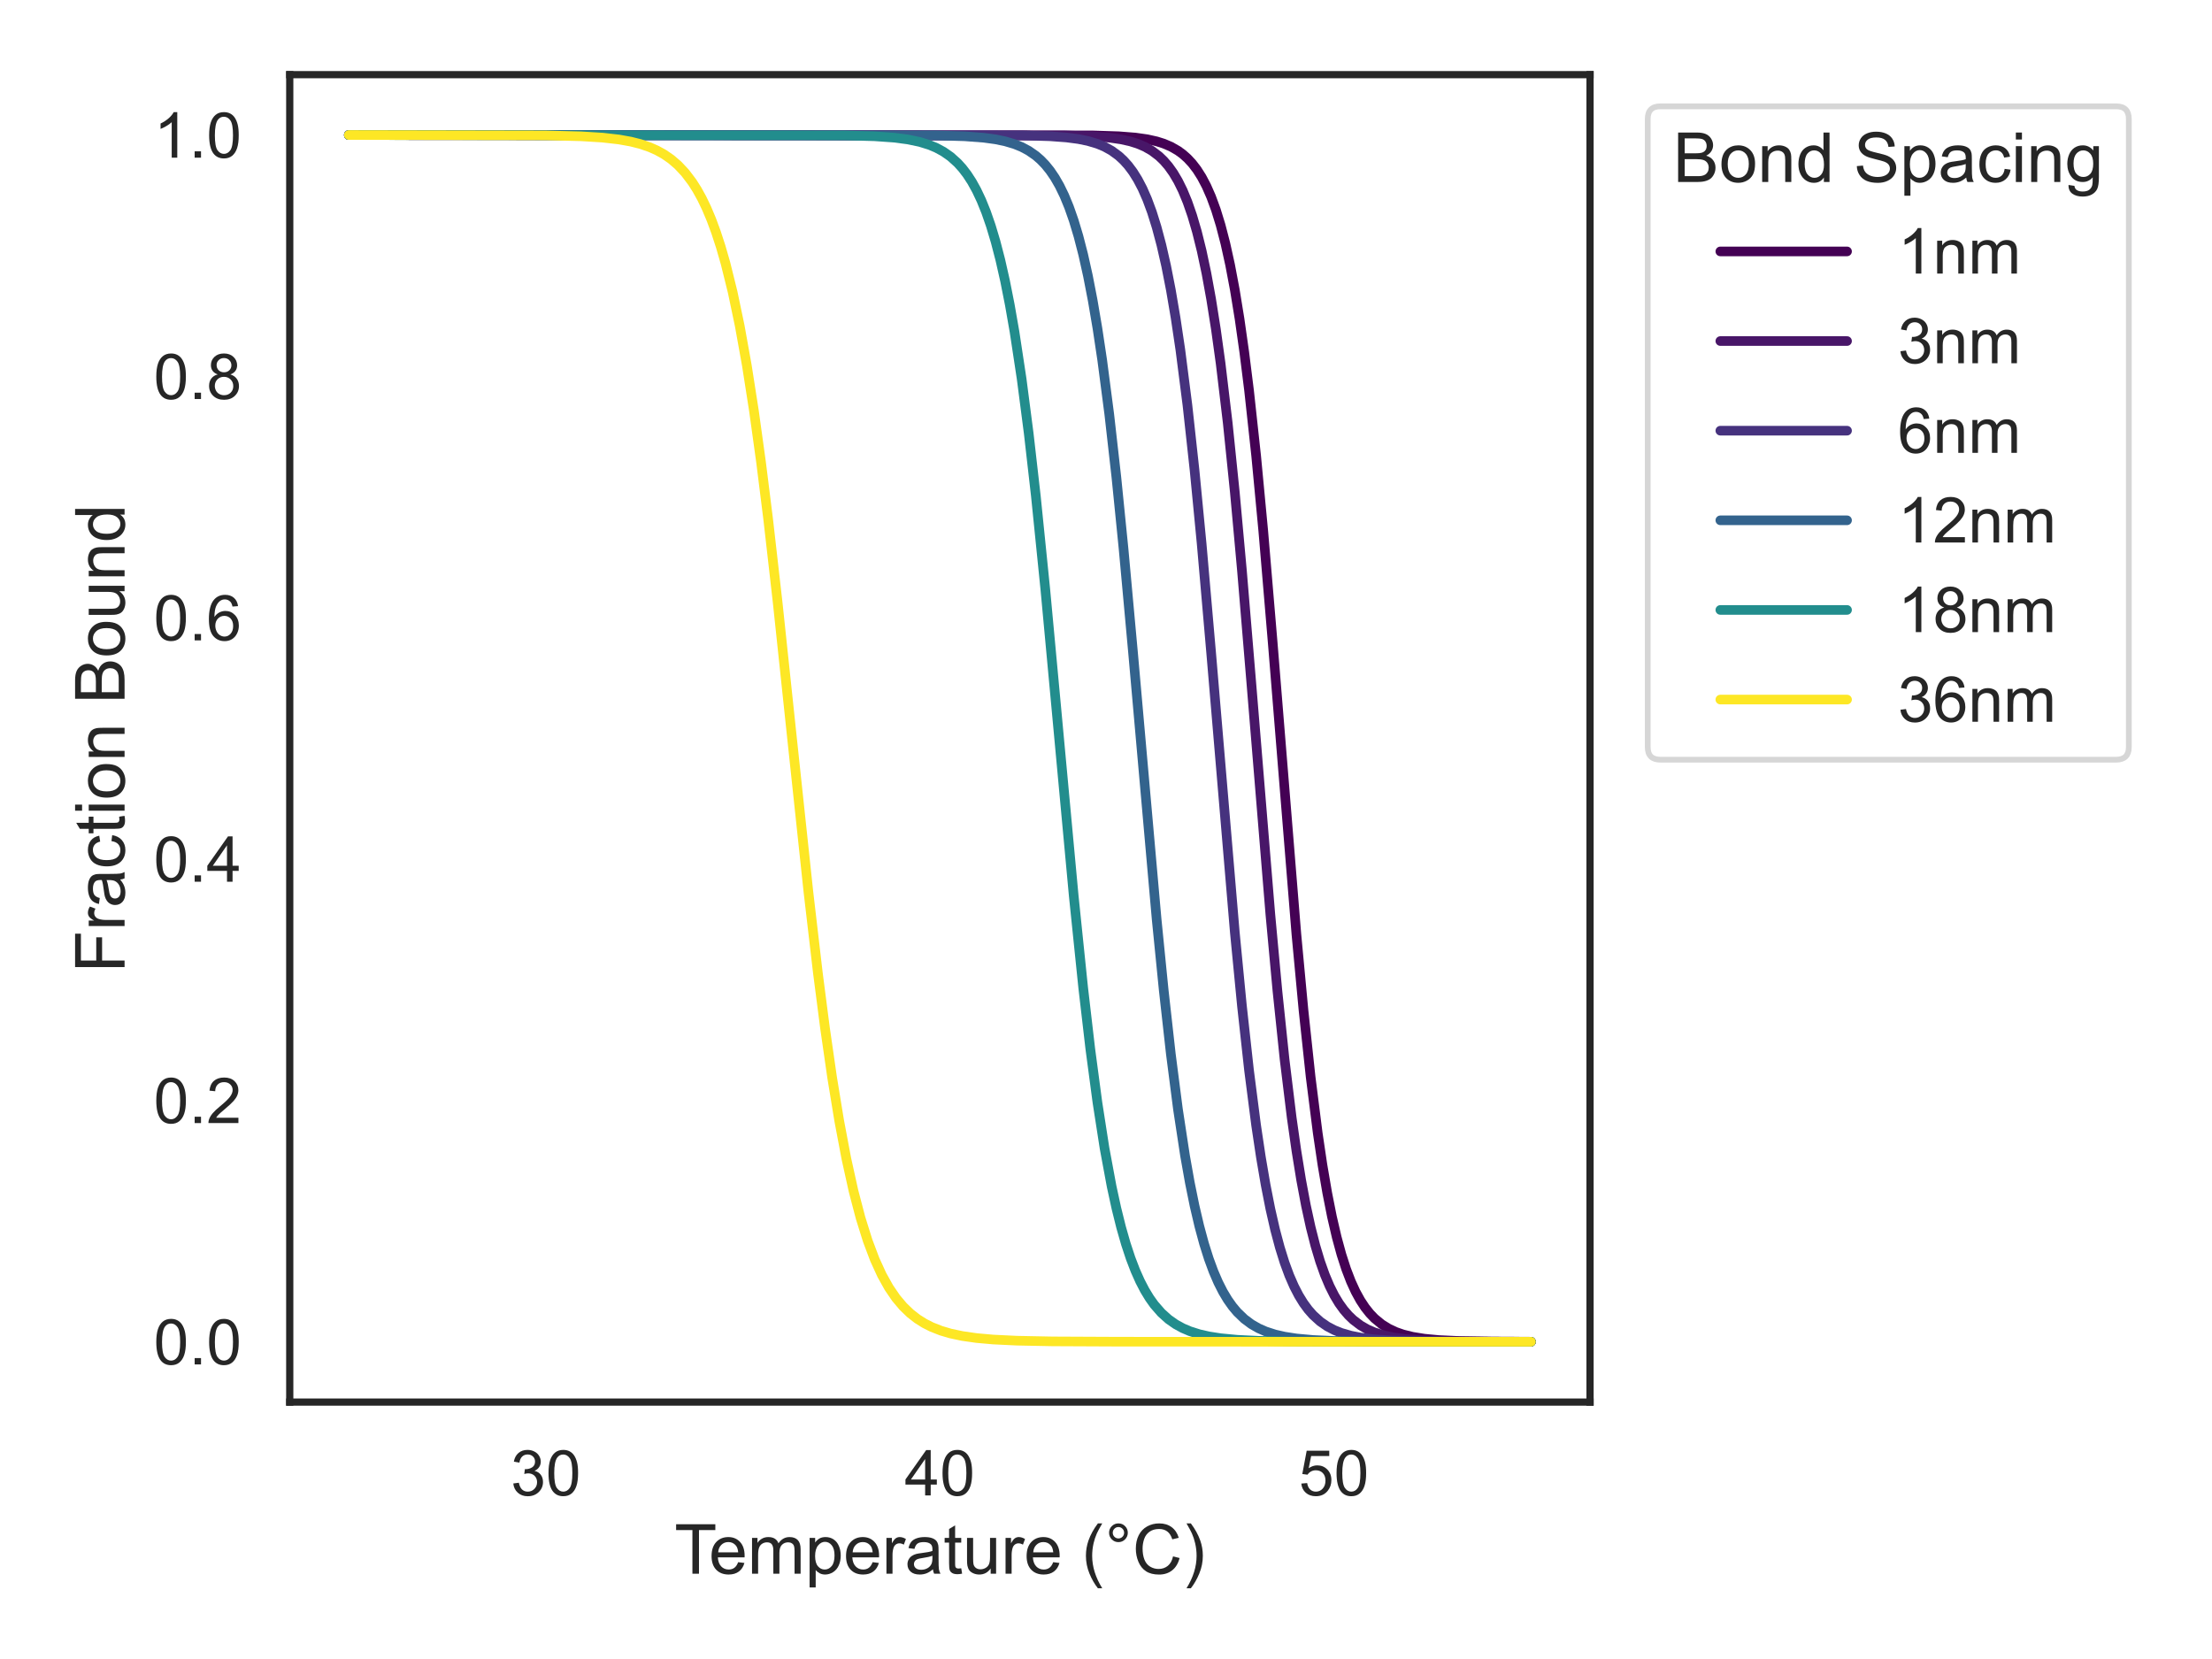
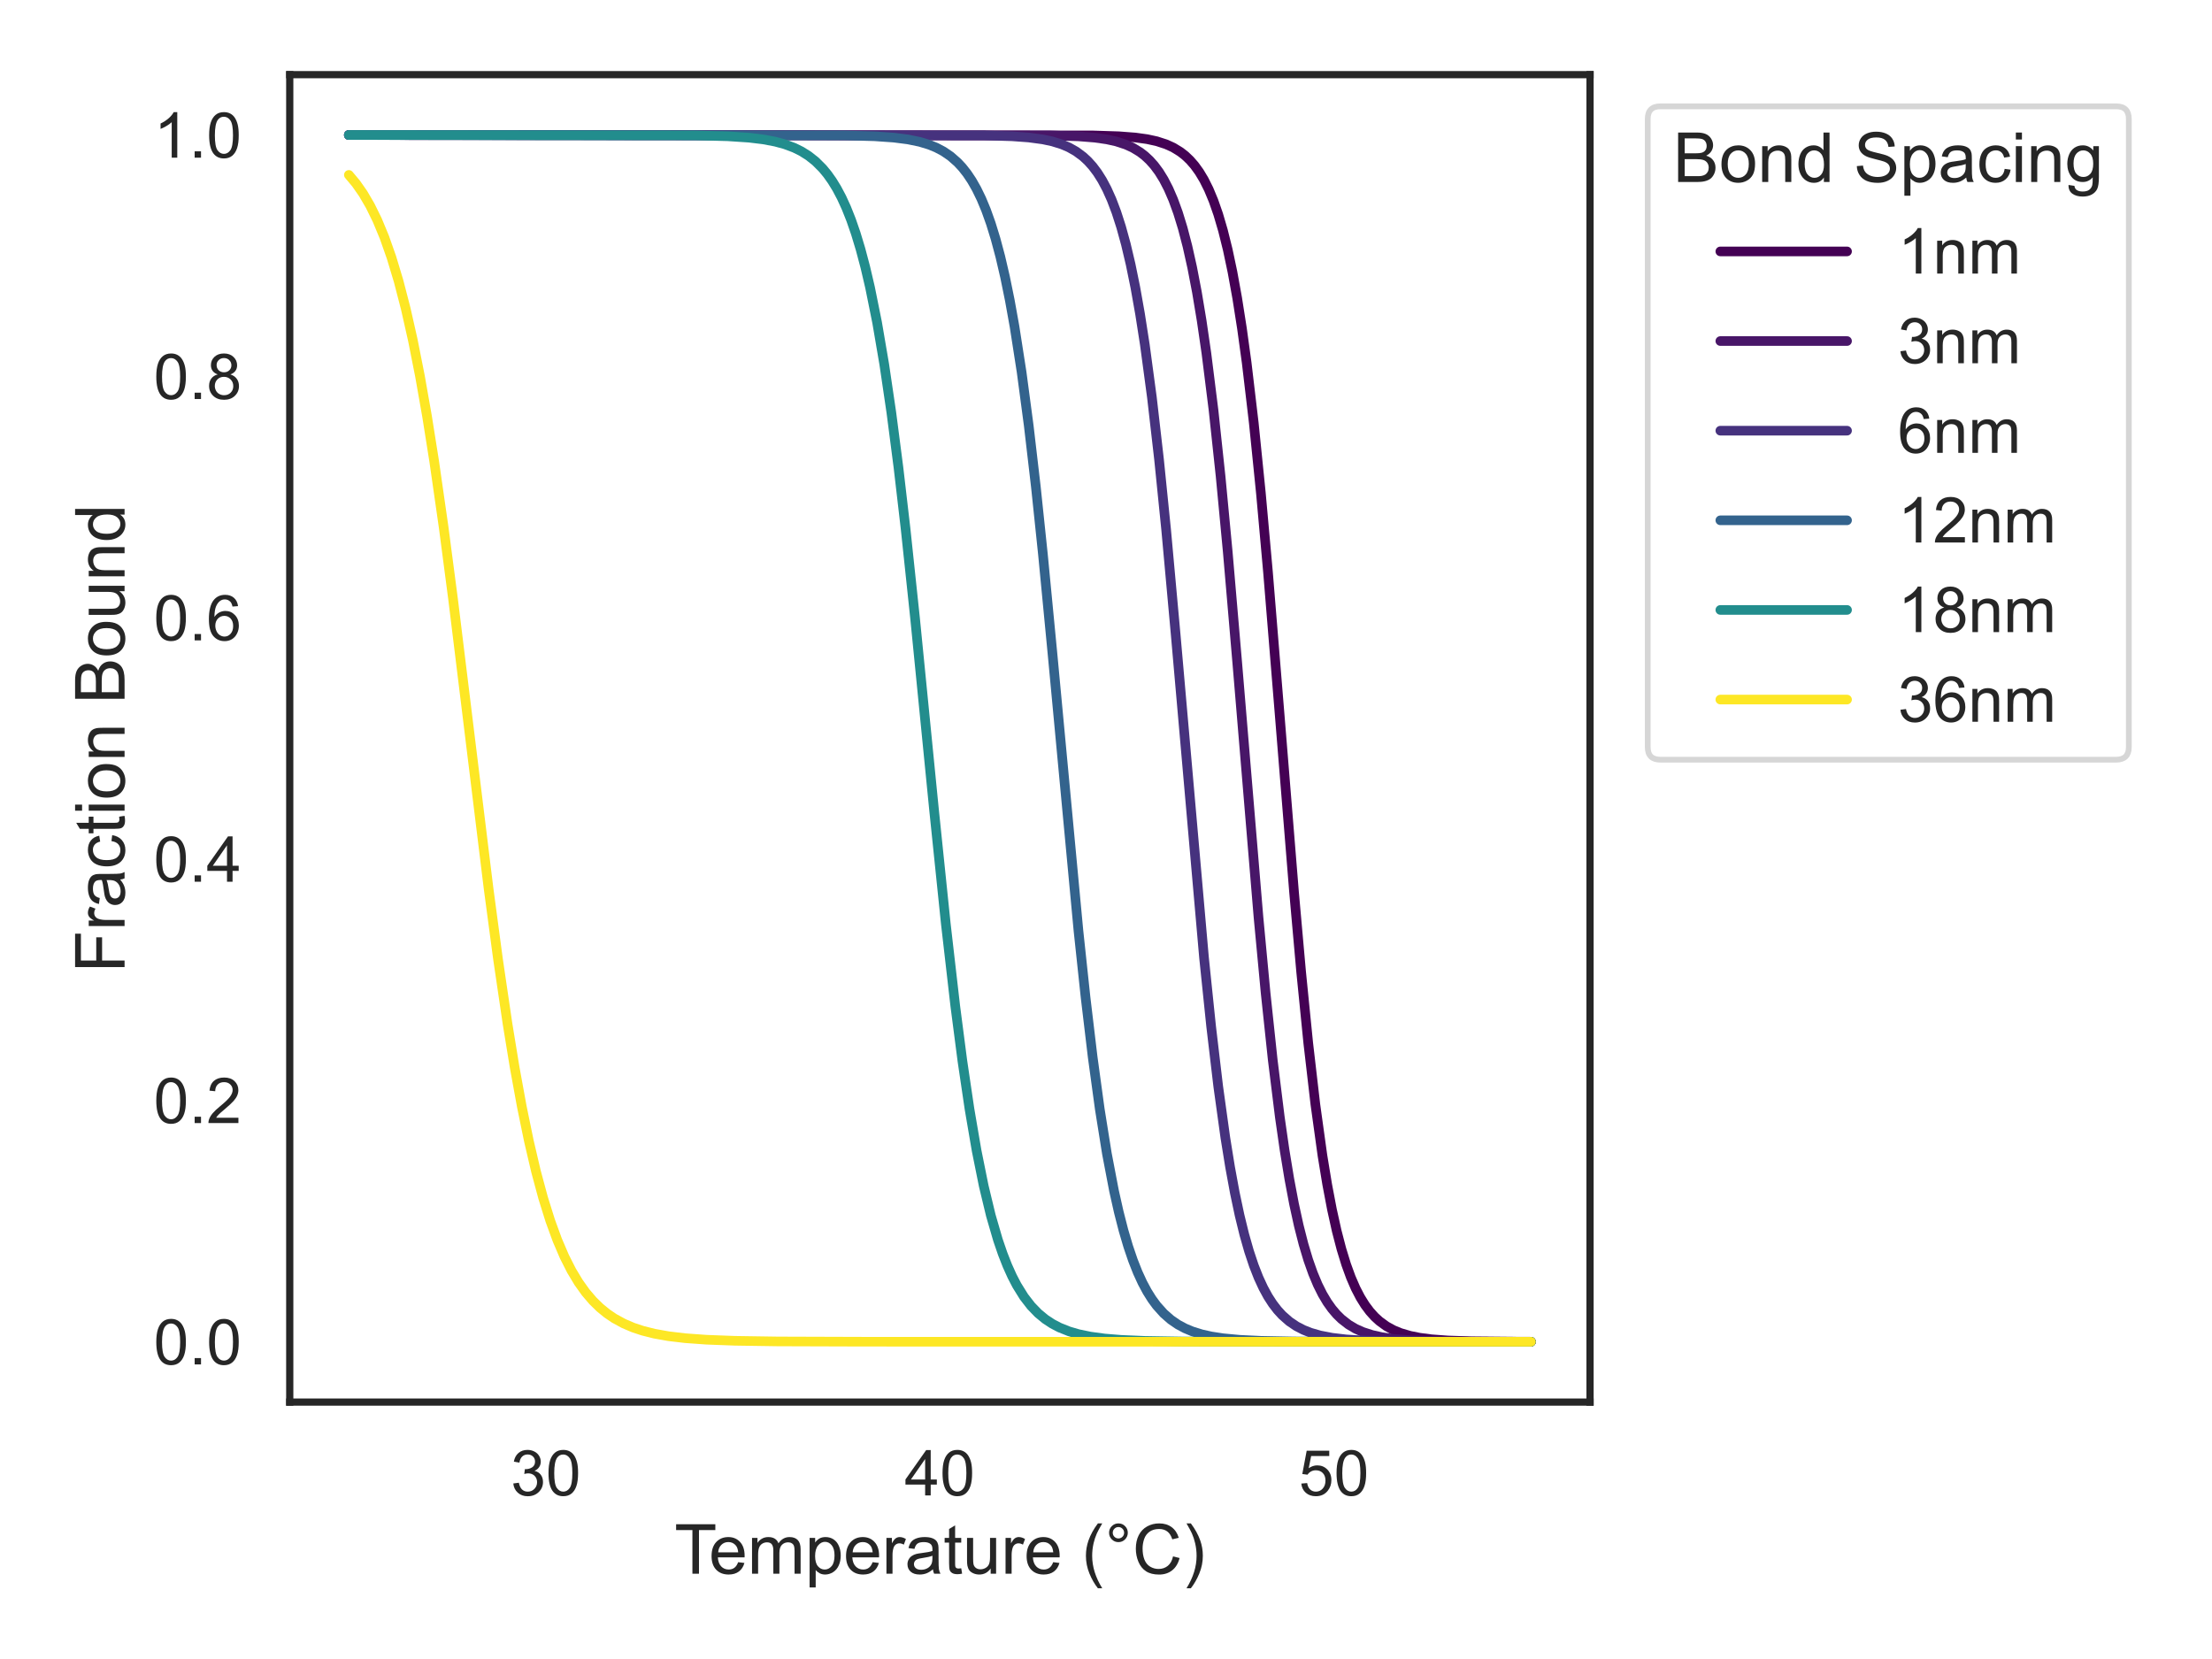
<svg xmlns="http://www.w3.org/2000/svg" xmlns:xlink="http://www.w3.org/1999/xlink" width="576pt" height="432pt" viewBox="0 0 576 432" version="1.1">
  <defs>
    <style type="text/css">*{stroke-linejoin: round; stroke-linecap: butt}</style>
  </defs>
  <g id="figure_1">
    <g id="patch_1">
      <path d="M 0 432  L 576 432  L 576 0  L 0 0  z " style="fill: #ffffff" />
    </g>
    <g id="axes_1">
      <g id="patch_2">
        <path d="M 75.45 365.1  L 414.042 365.1  L 414.042 19.44  L 75.45 19.44  z " style="fill: #ffffff" />
      </g>
      <g id="matplotlib.axis_1">
        <g id="xtick_1">
          <g id="text_1">
            <g style="fill: #262626" transform="translate(132.9668 389.4104) scale(0.165 -0.165)">
              <defs>
                <path id="ArialMT-33" d="M 269 1209  L 831 1284  Q 928 806 1161 595  Q 1394 384 1728 384  Q 2125 384 2398 659  Q 2672 934 2672 1341  Q 2672 1728 2419 1979  Q 2166 2231 1775 2231  Q 1616 2231 1378 2169  L 1441 2663  Q 1497 2656 1531 2656  Q 1891 2656 2178 2843  Q 2466 3031 2466 3422  Q 2466 3731 2256 3934  Q 2047 4138 1716 4138  Q 1388 4138 1169 3931  Q 950 3725 888 3313  L 325 3413  Q 428 3978 793 4289  Q 1159 4600 1703 4600  Q 2078 4600 2393 4439  Q 2709 4278 2876 4000  Q 3044 3722 3044 3409  Q 3044 3113 2884 2869  Q 2725 2625 2413 2481  Q 2819 2388 3044 2092  Q 3269 1797 3269 1353  Q 3269 753 2831 336  Q 2394 -81 1725 -81  Q 1122 -81 723 278  Q 325 638 269 1209  z " transform="scale(0.015625)" />
                <path id="ArialMT-30" d="M 266 2259  Q 266 3072 433 3567  Q 600 4063 929 4331  Q 1259 4600 1759 4600  Q 2128 4600 2406 4451  Q 2684 4303 2865 4023  Q 3047 3744 3150 3342  Q 3253 2941 3253 2259  Q 3253 1453 3087 958  Q 2922 463 2592 192  Q 2263 -78 1759 -78  Q 1097 -78 719 397  Q 266 969 266 2259  z M 844 2259  Q 844 1131 1108 757  Q 1372 384 1759 384  Q 2147 384 2411 759  Q 2675 1134 2675 2259  Q 2675 3391 2411 3762  Q 2147 4134 1753 4134  Q 1366 4134 1134 3806  Q 844 3388 844 2259  z " transform="scale(0.015625)" />
              </defs>
              <use xlink:href="#ArialMT-33" />
              <use xlink:href="#ArialMT-30" transform="translate(55.61523 0)" />
            </g>
          </g>
        </g>
        <g id="xtick_2">
          <g id="text_2">
            <g style="fill: #262626" transform="translate(235.5705 389.4104) scale(0.165 -0.165)">
              <defs>
                <path id="ArialMT-34" d="M 2069 0  L 2069 1097  L 81 1097  L 81 1613  L 2172 4581  L 2631 4581  L 2631 1613  L 3250 1613  L 3250 1097  L 2631 1097  L 2631 0  L 2069 0  z M 2069 1613  L 2069 3678  L 634 1613  L 2069 1613  z " transform="scale(0.015625)" />
              </defs>
              <use xlink:href="#ArialMT-34" />
              <use xlink:href="#ArialMT-30" transform="translate(55.61523 0)" />
            </g>
          </g>
        </g>
        <g id="xtick_3">
          <g id="text_3">
            <g style="fill: #262626" transform="translate(338.1741 389.4104) scale(0.165 -0.165)">
              <defs>
                <path id="ArialMT-35" d="M 266 1200  L 856 1250  Q 922 819 1161 601  Q 1400 384 1738 384  Q 2144 384 2425 690  Q 2706 997 2706 1503  Q 2706 1984 2436 2262  Q 2166 2541 1728 2541  Q 1456 2541 1237 2417  Q 1019 2294 894 2097  L 366 2166  L 809 4519  L 3088 4519  L 3088 3981  L 1259 3981  L 1013 2750  Q 1425 3038 1878 3038  Q 2478 3038 2890 2622  Q 3303 2206 3303 1553  Q 3303 931 2941 478  Q 2500 -78 1738 -78  Q 1113 -78 717 272  Q 322 622 266 1200  z " transform="scale(0.015625)" />
              </defs>
              <use xlink:href="#ArialMT-35" />
              <use xlink:href="#ArialMT-30" transform="translate(55.61523 0)" />
            </g>
          </g>
        </g>
        <g id="text_4">
          <g style="fill: #262626" transform="translate(175.6387 409.7932) scale(0.18 -0.18)">
            <defs>
              <path id="ArialMT-54" d="M 1659 0  L 1659 4041  L 150 4041  L 150 4581  L 3781 4581  L 3781 4041  L 2266 4041  L 2266 0  L 1659 0  z " transform="scale(0.015625)" />
              <path id="ArialMT-65" d="M 2694 1069  L 3275 997  Q 3138 488 2766 206  Q 2394 -75 1816 -75  Q 1088 -75 661 373  Q 234 822 234 1631  Q 234 2469 665 2931  Q 1097 3394 1784 3394  Q 2450 3394 2872 2941  Q 3294 2488 3294 1666  Q 3294 1616 3291 1516  L 816 1516  Q 847 969 1125 678  Q 1403 388 1819 388  Q 2128 388 2347 550  Q 2566 713 2694 1069  z M 847 1978  L 2700 1978  Q 2663 2397 2488 2606  Q 2219 2931 1791 2931  Q 1403 2931 1139 2672  Q 875 2413 847 1978  z " transform="scale(0.015625)" />
              <path id="ArialMT-6d" d="M 422 0  L 422 3319  L 925 3319  L 925 2853  Q 1081 3097 1340 3245  Q 1600 3394 1931 3394  Q 2300 3394 2536 3241  Q 2772 3088 2869 2813  Q 3263 3394 3894 3394  Q 4388 3394 4653 3120  Q 4919 2847 4919 2278  L 4919 0  L 4359 0  L 4359 2091  Q 4359 2428 4304 2576  Q 4250 2725 4106 2815  Q 3963 2906 3769 2906  Q 3419 2906 3187 2673  Q 2956 2441 2956 1928  L 2956 0  L 2394 0  L 2394 2156  Q 2394 2531 2256 2718  Q 2119 2906 1806 2906  Q 1569 2906 1367 2781  Q 1166 2656 1075 2415  Q 984 2175 984 1722  L 984 0  L 422 0  z " transform="scale(0.015625)" />
              <path id="ArialMT-70" d="M 422 -1272  L 422 3319  L 934 3319  L 934 2888  Q 1116 3141 1344 3267  Q 1572 3394 1897 3394  Q 2322 3394 2647 3175  Q 2972 2956 3137 2557  Q 3303 2159 3303 1684  Q 3303 1175 3120 767  Q 2938 359 2589 142  Q 2241 -75 1856 -75  Q 1575 -75 1351 44  Q 1128 163 984 344  L 984 -1272  L 422 -1272  z M 931 1641  Q 931 1000 1190 694  Q 1450 388 1819 388  Q 2194 388 2461 705  Q 2728 1022 2728 1688  Q 2728 2322 2467 2637  Q 2206 2953 1844 2953  Q 1484 2953 1207 2617  Q 931 2281 931 1641  z " transform="scale(0.015625)" />
              <path id="ArialMT-72" d="M 416 0  L 416 3319  L 922 3319  L 922 2816  Q 1116 3169 1280 3281  Q 1444 3394 1641 3394  Q 1925 3394 2219 3213  L 2025 2691  Q 1819 2813 1613 2813  Q 1428 2813 1281 2702  Q 1134 2591 1072 2394  Q 978 2094 978 1738  L 978 0  L 416 0  z " transform="scale(0.015625)" />
              <path id="ArialMT-61" d="M 2588 409  Q 2275 144 1986 34  Q 1697 -75 1366 -75  Q 819 -75 525 192  Q 231 459 231 875  Q 231 1119 342 1320  Q 453 1522 633 1644  Q 813 1766 1038 1828  Q 1203 1872 1538 1913  Q 2219 1994 2541 2106  Q 2544 2222 2544 2253  Q 2544 2597 2384 2738  Q 2169 2928 1744 2928  Q 1347 2928 1158 2789  Q 969 2650 878 2297  L 328 2372  Q 403 2725 575 2942  Q 747 3159 1072 3276  Q 1397 3394 1825 3394  Q 2250 3394 2515 3294  Q 2781 3194 2906 3042  Q 3031 2891 3081 2659  Q 3109 2516 3109 2141  L 3109 1391  Q 3109 606 3145 398  Q 3181 191 3288 0  L 2700 0  Q 2613 175 2588 409  z M 2541 1666  Q 2234 1541 1622 1453  Q 1275 1403 1131 1340  Q 988 1278 909 1158  Q 831 1038 831 891  Q 831 666 1001 516  Q 1172 366 1500 366  Q 1825 366 2078 508  Q 2331 650 2450 897  Q 2541 1088 2541 1459  L 2541 1666  z " transform="scale(0.015625)" />
              <path id="ArialMT-74" d="M 1650 503  L 1731 6  Q 1494 -44 1306 -44  Q 1000 -44 831 53  Q 663 150 594 308  Q 525 466 525 972  L 525 2881  L 113 2881  L 113 3319  L 525 3319  L 525 4141  L 1084 4478  L 1084 3319  L 1650 3319  L 1650 2881  L 1084 2881  L 1084 941  Q 1084 700 1114 631  Q 1144 563 1211 522  Q 1278 481 1403 481  Q 1497 481 1650 503  z " transform="scale(0.015625)" />
              <path id="ArialMT-75" d="M 2597 0  L 2597 488  Q 2209 -75 1544 -75  Q 1250 -75 995 37  Q 741 150 617 320  Q 494 491 444 738  Q 409 903 409 1263  L 409 3319  L 972 3319  L 972 1478  Q 972 1038 1006 884  Q 1059 663 1231 536  Q 1403 409 1656 409  Q 1909 409 2131 539  Q 2353 669 2445 892  Q 2538 1116 2538 1541  L 2538 3319  L 3100 3319  L 3100 0  L 2597 0  z " transform="scale(0.015625)" />
              <path id="ArialMT-20" transform="scale(0.015625)" />
              <path id="ArialMT-28" d="M 1497 -1347  Q 1031 -759 709 28  Q 388 816 388 1659  Q 388 2403 628 3084  Q 909 3875 1497 4659  L 1900 4659  Q 1522 4009 1400 3731  Q 1209 3300 1100 2831  Q 966 2247 966 1656  Q 966 153 1900 -1347  L 1497 -1347  z " transform="scale(0.015625)" />
              <path id="ArialMT-b0" d="M 400 3794  Q 400 4153 654 4406  Q 909 4659 1266 4659  Q 1628 4659 1881 4406  Q 2134 4153 2134 3794  Q 2134 3434 1879 3179  Q 1625 2925 1266 2925  Q 909 2925 654 3178  Q 400 3431 400 3794  z M 741 3794  Q 741 3575 895 3420  Q 1050 3266 1269 3266  Q 1484 3266 1639 3420  Q 1794 3575 1794 3794  Q 1794 4013 1639 4167  Q 1484 4322 1269 4322  Q 1050 4322 895 4167  Q 741 4013 741 3794  z " transform="scale(0.015625)" />
              <path id="ArialMT-43" d="M 3763 1606  L 4369 1453  Q 4178 706 3683 314  Q 3188 -78 2472 -78  Q 1731 -78 1267 223  Q 803 525 561 1097  Q 319 1669 319 2325  Q 319 3041 592 3573  Q 866 4106 1370 4382  Q 1875 4659 2481 4659  Q 3169 4659 3637 4309  Q 4106 3959 4291 3325  L 3694 3184  Q 3534 3684 3231 3912  Q 2928 4141 2469 4141  Q 1941 4141 1586 3887  Q 1231 3634 1087 3207  Q 944 2781 944 2328  Q 944 1744 1114 1308  Q 1284 872 1643 656  Q 2003 441 2422 441  Q 2931 441 3284 734  Q 3638 1028 3763 1606  z " transform="scale(0.015625)" />
              <path id="ArialMT-29" d="M 791 -1347  L 388 -1347  Q 1322 153 1322 1656  Q 1322 2244 1188 2822  Q 1081 3291 891 3722  Q 769 4003 388 4659  L 791 4659  Q 1378 3875 1659 3084  Q 1900 2403 1900 1659  Q 1900 816 1576 28  Q 1253 -759 791 -1347  z " transform="scale(0.015625)" />
            </defs>
            <use xlink:href="#ArialMT-54" />
            <use xlink:href="#ArialMT-65" transform="translate(49.95898 0)" />
            <use xlink:href="#ArialMT-6d" transform="translate(105.5742 0)" />
            <use xlink:href="#ArialMT-70" transform="translate(188.875 0)" />
            <use xlink:href="#ArialMT-65" transform="translate(244.4902 0)" />
            <use xlink:href="#ArialMT-72" transform="translate(300.1055 0)" />
            <use xlink:href="#ArialMT-61" transform="translate(333.4062 0)" />
            <use xlink:href="#ArialMT-74" transform="translate(389.0215 0)" />
            <use xlink:href="#ArialMT-75" transform="translate(416.8047 0)" />
            <use xlink:href="#ArialMT-72" transform="translate(472.4199 0)" />
            <use xlink:href="#ArialMT-65" transform="translate(505.7207 0)" />
            <use xlink:href="#ArialMT-20" transform="translate(561.3359 0)" />
            <use xlink:href="#ArialMT-28" transform="translate(589.1191 0)" />
            <use xlink:href="#ArialMT-b0" transform="translate(622.4199 0)" />
            <use xlink:href="#ArialMT-43" transform="translate(662.4102 0)" />
            <use xlink:href="#ArialMT-29" transform="translate(734.627 0)" />
          </g>
        </g>
      </g>
      <g id="matplotlib.axis_2">
        <g id="ytick_1">
          <g id="text_5">
            <g style="fill: #262626" transform="translate(40.015 355.2934) scale(0.165 -0.165)">
              <defs>
                <path id="ArialMT-2e" d="M 581 0  L 581 641  L 1222 641  L 1222 0  L 581 0  z " transform="scale(0.015625)" />
              </defs>
              <use xlink:href="#ArialMT-30" />
              <use xlink:href="#ArialMT-2e" transform="translate(55.61523 0)" />
              <use xlink:href="#ArialMT-30" transform="translate(83.39844 0)" />
            </g>
          </g>
        </g>
        <g id="ytick_2">
          <g id="text_6">
            <g style="fill: #262626" transform="translate(40.015 292.4461) scale(0.165 -0.165)">
              <defs>
                <path id="ArialMT-32" d="M 3222 541  L 3222 0  L 194 0  Q 188 203 259 391  Q 375 700 629 1000  Q 884 1300 1366 1694  Q 2113 2306 2375 2664  Q 2638 3022 2638 3341  Q 2638 3675 2398 3904  Q 2159 4134 1775 4134  Q 1369 4134 1125 3890  Q 881 3647 878 3216  L 300 3275  Q 359 3922 746 4261  Q 1134 4600 1788 4600  Q 2447 4600 2831 4234  Q 3216 3869 3216 3328  Q 3216 3053 3103 2787  Q 2991 2522 2730 2228  Q 2469 1934 1863 1422  Q 1356 997 1212 845  Q 1069 694 975 541  L 3222 541  z " transform="scale(0.015625)" />
              </defs>
              <use xlink:href="#ArialMT-30" />
              <use xlink:href="#ArialMT-2e" transform="translate(55.61523 0)" />
              <use xlink:href="#ArialMT-32" transform="translate(83.39844 0)" />
            </g>
          </g>
        </g>
        <g id="ytick_3">
          <g id="text_7">
            <g style="fill: #262626" transform="translate(40.015 229.5988) scale(0.165 -0.165)">
              <use xlink:href="#ArialMT-30" />
              <use xlink:href="#ArialMT-2e" transform="translate(55.61523 0)" />
              <use xlink:href="#ArialMT-34" transform="translate(83.39844 0)" />
            </g>
          </g>
        </g>
        <g id="ytick_4">
          <g id="text_8">
            <g style="fill: #262626" transform="translate(40.015 166.7516) scale(0.165 -0.165)">
              <defs>
                <path id="ArialMT-36" d="M 3184 3459  L 2625 3416  Q 2550 3747 2413 3897  Q 2184 4138 1850 4138  Q 1581 4138 1378 3988  Q 1113 3794 959 3422  Q 806 3050 800 2363  Q 1003 2672 1297 2822  Q 1591 2972 1913 2972  Q 2475 2972 2870 2558  Q 3266 2144 3266 1488  Q 3266 1056 3080 686  Q 2894 316 2569 119  Q 2244 -78 1831 -78  Q 1128 -78 684 439  Q 241 956 241 2144  Q 241 3472 731 4075  Q 1159 4600 1884 4600  Q 2425 4600 2770 4297  Q 3116 3994 3184 3459  z M 888 1484  Q 888 1194 1011 928  Q 1134 663 1356 523  Q 1578 384 1822 384  Q 2178 384 2434 671  Q 2691 959 2691 1453  Q 2691 1928 2437 2201  Q 2184 2475 1800 2475  Q 1419 2475 1153 2201  Q 888 1928 888 1484  z " transform="scale(0.015625)" />
              </defs>
              <use xlink:href="#ArialMT-30" />
              <use xlink:href="#ArialMT-2e" transform="translate(55.61523 0)" />
              <use xlink:href="#ArialMT-36" transform="translate(83.39844 0)" />
            </g>
          </g>
        </g>
        <g id="ytick_5">
          <g id="text_9">
            <g style="fill: #262626" transform="translate(40.015 103.9043) scale(0.165 -0.165)">
              <defs>
                <path id="ArialMT-38" d="M 1131 2484  Q 781 2613 612 2850  Q 444 3088 444 3419  Q 444 3919 803 4259  Q 1163 4600 1759 4600  Q 2359 4600 2725 4251  Q 3091 3903 3091 3403  Q 3091 3084 2923 2848  Q 2756 2613 2416 2484  Q 2838 2347 3058 2040  Q 3278 1734 3278 1309  Q 3278 722 2862 322  Q 2447 -78 1769 -78  Q 1091 -78 675 323  Q 259 725 259 1325  Q 259 1772 486 2073  Q 713 2375 1131 2484  z M 1019 3438  Q 1019 3113 1228 2906  Q 1438 2700 1772 2700  Q 2097 2700 2305 2904  Q 2513 3109 2513 3406  Q 2513 3716 2298 3927  Q 2084 4138 1766 4138  Q 1444 4138 1231 3931  Q 1019 3725 1019 3438  z M 838 1322  Q 838 1081 952 856  Q 1066 631 1291 507  Q 1516 384 1775 384  Q 2178 384 2440 643  Q 2703 903 2703 1303  Q 2703 1709 2433 1975  Q 2163 2241 1756 2241  Q 1359 2241 1098 1978  Q 838 1716 838 1322  z " transform="scale(0.015625)" />
              </defs>
              <use xlink:href="#ArialMT-30" />
              <use xlink:href="#ArialMT-2e" transform="translate(55.61523 0)" />
              <use xlink:href="#ArialMT-38" transform="translate(83.39844 0)" />
            </g>
          </g>
        </g>
        <g id="ytick_6">
          <g id="text_10">
            <g style="fill: #262626" transform="translate(40.015 41.05701) scale(0.165 -0.165)">
              <defs>
                <path id="ArialMT-31" d="M 2384 0  L 1822 0  L 1822 3584  Q 1619 3391 1289 3197  Q 959 3003 697 2906  L 697 3450  Q 1169 3672 1522 3987  Q 1875 4303 2022 4600  L 2384 4600  L 2384 0  z " transform="scale(0.015625)" />
              </defs>
              <use xlink:href="#ArialMT-31" />
              <use xlink:href="#ArialMT-2e" transform="translate(55.61523 0)" />
              <use xlink:href="#ArialMT-30" transform="translate(83.39844 0)" />
            </g>
          </g>
        </g>
        <g id="text_11">
          <g style="fill: #262626" transform="translate(32.4375 253.3013) rotate(-90) scale(0.18 -0.18)">
            <defs>
              <path id="ArialMT-46" d="M 525 0  L 525 4581  L 3616 4581  L 3616 4041  L 1131 4041  L 1131 2622  L 3281 2622  L 3281 2081  L 1131 2081  L 1131 0  L 525 0  z " transform="scale(0.015625)" />
              <path id="ArialMT-63" d="M 2588 1216  L 3141 1144  Q 3050 572 2676 248  Q 2303 -75 1759 -75  Q 1078 -75 664 370  Q 250 816 250 1647  Q 250 2184 428 2587  Q 606 2991 970 3192  Q 1334 3394 1763 3394  Q 2303 3394 2647 3120  Q 2991 2847 3088 2344  L 2541 2259  Q 2463 2594 2264 2762  Q 2066 2931 1784 2931  Q 1359 2931 1093 2626  Q 828 2322 828 1663  Q 828 994 1084 691  Q 1341 388 1753 388  Q 2084 388 2306 591  Q 2528 794 2588 1216  z " transform="scale(0.015625)" />
              <path id="ArialMT-69" d="M 425 3934  L 425 4581  L 988 4581  L 988 3934  L 425 3934  z M 425 0  L 425 3319  L 988 3319  L 988 0  L 425 0  z " transform="scale(0.015625)" />
              <path id="ArialMT-6f" d="M 213 1659  Q 213 2581 725 3025  Q 1153 3394 1769 3394  Q 2453 3394 2887 2945  Q 3322 2497 3322 1706  Q 3322 1066 3130 698  Q 2938 331 2570 128  Q 2203 -75 1769 -75  Q 1072 -75 642 372  Q 213 819 213 1659  z M 791 1659  Q 791 1022 1069 705  Q 1347 388 1769 388  Q 2188 388 2466 706  Q 2744 1025 2744 1678  Q 2744 2294 2464 2611  Q 2184 2928 1769 2928  Q 1347 2928 1069 2612  Q 791 2297 791 1659  z " transform="scale(0.015625)" />
              <path id="ArialMT-6e" d="M 422 0  L 422 3319  L 928 3319  L 928 2847  Q 1294 3394 1984 3394  Q 2284 3394 2536 3286  Q 2788 3178 2913 3003  Q 3038 2828 3088 2588  Q 3119 2431 3119 2041  L 3119 0  L 2556 0  L 2556 2019  Q 2556 2363 2490 2533  Q 2425 2703 2258 2804  Q 2091 2906 1866 2906  Q 1506 2906 1245 2678  Q 984 2450 984 1813  L 984 0  L 422 0  z " transform="scale(0.015625)" />
              <path id="ArialMT-42" d="M 469 0  L 469 4581  L 2188 4581  Q 2713 4581 3030 4442  Q 3347 4303 3526 4014  Q 3706 3725 3706 3409  Q 3706 3116 3547 2856  Q 3388 2597 3066 2438  Q 3481 2316 3704 2022  Q 3928 1728 3928 1328  Q 3928 1006 3792 729  Q 3656 453 3456 303  Q 3256 153 2954 76  Q 2653 0 2216 0  L 469 0  z M 1075 2656  L 2066 2656  Q 2469 2656 2644 2709  Q 2875 2778 2992 2937  Q 3109 3097 3109 3338  Q 3109 3566 3000 3739  Q 2891 3913 2687 3977  Q 2484 4041 1991 4041  L 1075 4041  L 1075 2656  z M 1075 541  L 2216 541  Q 2509 541 2628 563  Q 2838 600 2978 687  Q 3119 775 3209 942  Q 3300 1109 3300 1328  Q 3300 1584 3169 1773  Q 3038 1963 2805 2039  Q 2572 2116 2134 2116  L 1075 2116  L 1075 541  z " transform="scale(0.015625)" />
              <path id="ArialMT-64" d="M 2575 0  L 2575 419  Q 2259 -75 1647 -75  Q 1250 -75 917 144  Q 584 363 401 755  Q 219 1147 219 1656  Q 219 2153 384 2558  Q 550 2963 881 3178  Q 1213 3394 1622 3394  Q 1922 3394 2156 3267  Q 2391 3141 2538 2938  L 2538 4581  L 3097 4581  L 3097 0  L 2575 0  z M 797 1656  Q 797 1019 1065 703  Q 1334 388 1700 388  Q 2069 388 2326 689  Q 2584 991 2584 1609  Q 2584 2291 2321 2609  Q 2059 2928 1675 2928  Q 1300 2928 1048 2622  Q 797 2316 797 1656  z " transform="scale(0.015625)" />
            </defs>
            <use xlink:href="#ArialMT-46" />
            <use xlink:href="#ArialMT-72" transform="translate(61.08398 0)" />
            <use xlink:href="#ArialMT-61" transform="translate(94.38477 0)" />
            <use xlink:href="#ArialMT-63" transform="translate(150 0)" />
            <use xlink:href="#ArialMT-74" transform="translate(200 0)" />
            <use xlink:href="#ArialMT-69" transform="translate(227.7832 0)" />
            <use xlink:href="#ArialMT-6f" transform="translate(250 0)" />
            <use xlink:href="#ArialMT-6e" transform="translate(305.6152 0)" />
            <use xlink:href="#ArialMT-20" transform="translate(361.2305 0)" />
            <use xlink:href="#ArialMT-42" transform="translate(389.0137 0)" />
            <use xlink:href="#ArialMT-6f" transform="translate(455.7129 0)" />
            <use xlink:href="#ArialMT-75" transform="translate(511.3281 0)" />
            <use xlink:href="#ArialMT-6e" transform="translate(566.9434 0)" />
            <use xlink:href="#ArialMT-64" transform="translate(622.5586 0)" />
          </g>
        </g>
      </g>
      <g id="FillBetweenPolyCollection_1" />
      <g id="FillBetweenPolyCollection_2" />
      <g id="FillBetweenPolyCollection_3" />
      <g id="FillBetweenPolyCollection_4" />
      <g id="FillBetweenPolyCollection_5" />
      <g id="FillBetweenPolyCollection_6" />
      <g id="line2d_1">
-         <path d="M 90.841 35.152  L 284.533 35.258  L 291.319 35.479  L 295.637 35.818  L 298.721 36.258  L 301.188 36.809  L 303.039 37.393  L 304.889 38.18  L 306.74 39.239  L 307.974 40.139  L 309.207 41.233  L 310.441 42.559  L 311.675 44.165  L 312.909 46.106  L 314.142 48.444  L 315.376 51.252  L 316.61 54.612  L 317.843 58.615  L 319.077 63.359  L 320.311 68.946  L 321.545 75.478  L 322.778 83.052  L 324.012 91.746  L 325.246 101.618  L 327.096 118.657  L 328.947 138.225  L 331.414 167.431  L 337.583 243.328  L 339.433 263.112  L 341.284 280.411  L 343.134 295.053  L 344.368 303.366  L 345.602 310.592  L 346.836 316.817  L 348.069 322.138  L 349.303 326.658  L 350.537 330.474  L 351.77 333.682  L 353.004 336.368  L 354.238 338.61  L 355.472 340.476  L 356.705 342.025  L 357.939 343.31  L 359.79 344.834  L 361.64 345.979  L 363.491 346.838  L 365.341 347.481  L 367.809 348.094  L 370.893 348.591  L 374.594 348.942  L 380.146 349.202  L 388.782 349.34  L 398.651 349.378  L 398.651 349.378  " clip-path="url(#pae76c756e9)" style="fill: none; stroke: #440154; stroke-width: 2.5; stroke-linecap: round" />
+         <path d="M 90.841 35.152  L 284.533 35.258  L 291.319 35.475  L 295.637 35.807  L 298.721 36.237  L 301.188 36.773  L 303.656 37.572  L 305.506 38.415  L 307.357 39.547  L 308.591 40.508  L 309.824 41.673  L 311.058 43.083  L 312.292 44.788  L 313.525 46.844  L 314.759 49.316  L 315.993 52.279  L 317.227 55.815  L 318.46 60.018  L 319.694 64.984  L 320.928 70.815  L 322.161 77.61  L 323.395 85.46  L 324.629 94.437  L 326.479 110.104  L 328.33 128.376  L 330.18 148.959  L 333.265 186.673  L 336.966 232.307  L 338.816 253.094  L 340.667 271.626  L 342.518 287.587  L 344.368 300.929  L 345.602 308.44  L 346.836 314.934  L 348.069 320.503  L 349.303 325.246  L 350.537 329.262  L 351.77 332.647  L 353.004 335.487  L 354.238 337.862  L 355.472 339.843  L 356.705 341.492  L 357.939 342.861  L 359.173 343.996  L 361.023 345.343  L 362.874 346.356  L 364.724 347.116  L 367.192 347.843  L 369.659 348.337  L 372.744 348.739  L 377.062 349.057  L 383.23 349.261  L 394.333 349.366  L 398.651 349.377  L 398.651 349.377  " clip-path="url(#p8e98dc1a15)" style="fill: none; stroke: #440154; stroke-width: 2.5; stroke-linecap: round" />
      </g>
      <g id="line2d_2">
-         <path d="M 90.841 35.152  L 277.131 35.255  L 284.533 35.495  L 288.851 35.843  L 291.935 36.29  L 294.403 36.845  L 296.253 37.431  L 298.104 38.217  L 299.955 39.268  L 301.805 40.672  L 303.039 41.859  L 304.273 43.292  L 305.506 45.02  L 306.74 47.098  L 307.974 49.592  L 309.207 52.574  L 310.441 56.126  L 311.675 60.337  L 312.909 65.302  L 314.142 71.12  L 315.376 77.886  L 316.61 85.687  L 317.843 94.594  L 319.694 110.109  L 321.545 128.174  L 323.395 148.505  L 325.863 178.12  L 330.797 238.101  L 332.648 258.123  L 334.498 275.83  L 336.349 290.986  L 337.583 299.669  L 338.816 307.268  L 340.05 313.858  L 341.284 319.525  L 342.518 324.367  L 343.751 328.478  L 344.985 331.952  L 346.219 334.876  L 347.452 337.327  L 348.686 339.377  L 349.92 341.087  L 351.154 342.511  L 352.387 343.694  L 354.238 345.102  L 356.088 346.165  L 357.939 346.965  L 360.406 347.733  L 362.874 348.258  L 365.958 348.686  L 370.276 349.028  L 376.445 349.249  L 386.931 349.36  L 398.651 349.383  L 398.651 349.383  " clip-path="url(#pae76c756e9)" style="fill: none; stroke: #481668; stroke-width: 2.5; stroke-linecap: round" />
+         <path d="M 90.841 35.152  L 273.43 35.259  L 280.832 35.503  L 285.15 35.851  L 288.234 36.295  L 290.702 36.843  L 293.169 37.651  L 295.02 38.497  L 296.87 39.623  L 298.104 40.574  L 299.338 41.721  L 300.571 43.103  L 301.805 44.765  L 303.039 46.761  L 304.273 49.149  L 305.506 51.999  L 306.74 55.388  L 307.974 59.4  L 309.207 64.124  L 310.441 69.655  L 311.675 76.085  L 312.909 83.5  L 314.142 91.973  L 315.993 106.762  L 317.843 124.05  L 319.694 143.623  L 322.161 172.4  L 327.713 238.903  L 329.564 258.566  L 331.414 275.973  L 333.265 290.902  L 334.498 299.474  L 335.732 306.994  L 336.966 313.529  L 338.2 319.165  L 339.433 323.993  L 340.667 328.105  L 341.901 331.589  L 343.134 334.53  L 344.368 337.004  L 345.602 339.078  L 346.836 340.814  L 348.069 342.263  L 349.303 343.472  L 351.154 344.915  L 353.004 346.01  L 354.855 346.837  L 357.322 347.636  L 359.79 348.184  L 362.874 348.635  L 367.192 348.998  L 372.744 349.22  L 382.613 349.35  L 398.651 349.385  L 398.651 349.385  " clip-path="url(#p8e98dc1a15)" style="fill: none; stroke: #481668; stroke-width: 2.5; stroke-linecap: round" />
      </g>
      <g id="line2d_3">
-         <path d="M 90.841 35.152  L 266.028 35.253  L 273.43 35.48  L 277.748 35.802  L 280.832 36.21  L 283.299 36.712  L 285.767 37.448  L 287.617 38.218  L 289.468 39.241  L 291.319 40.598  L 292.552 41.738  L 293.786 43.109  L 295.02 44.755  L 296.253 46.727  L 297.487 49.084  L 298.721 51.892  L 299.955 55.225  L 301.188 59.165  L 302.422 63.8  L 303.656 69.219  L 304.889 75.514  L 306.123 82.768  L 307.357 91.053  L 309.207 105.515  L 311.058 122.434  L 312.909 141.622  L 315.376 169.93  L 321.545 242.792  L 323.395 261.878  L 325.246 278.692  L 327.096 293.063  L 328.33 301.3  L 329.564 308.518  L 330.797 314.79  L 332.031 320.198  L 333.265 324.831  L 334.498 328.78  L 335.732 332.129  L 336.966 334.959  L 338.2 337.342  L 339.433 339.343  L 340.667 341.02  L 341.901 342.422  L 343.751 344.104  L 345.602 345.383  L 347.452 346.355  L 349.303 347.092  L 351.77 347.805  L 354.238 348.297  L 357.322 348.702  L 361.64 349.03  L 367.809 349.246  L 378.912 349.361  L 398.651 349.387  L 398.651 349.387  " clip-path="url(#pae76c756e9)" style="fill: none; stroke: #46327e; stroke-width: 2.5; stroke-linecap: round" />
+         <path d="M 90.841 35.152  L 256.158 35.258  L 263.56 35.487  L 267.878 35.804  L 271.579 36.302  L 274.047 36.83  L 276.514 37.596  L 278.365 38.389  L 280.215 39.435  L 282.066 40.81  L 283.299 41.957  L 284.533 43.331  L 285.767 44.971  L 287.001 46.926  L 288.234 49.25  L 289.468 52.004  L 290.702 55.259  L 291.935 59.088  L 293.169 63.572  L 294.403 68.795  L 295.637 74.839  L 296.87 81.783  L 298.104 89.694  L 299.955 103.476  L 301.805 119.588  L 303.656 137.89  L 306.123 165.03  L 313.525 249.368  L 315.376 267.253  L 317.227 282.915  L 319.077 296.261  L 320.311 303.905  L 321.545 310.608  L 322.778 316.44  L 324.012 321.481  L 325.246 325.811  L 326.479 329.514  L 327.713 332.667  L 328.947 335.341  L 330.18 337.604  L 331.414 339.512  L 332.648 341.119  L 333.882 342.469  L 335.732 344.098  L 337.583 345.348  L 339.433 346.304  L 341.284 347.035  L 343.751 347.748  L 346.836 348.344  L 350.537 348.781  L 355.472 349.093  L 362.874 349.288  L 377.062 349.375  L 398.651 349.388  L 398.651 349.388  " clip-path="url(#p8e98dc1a15)" style="fill: none; stroke: #46327e; stroke-width: 2.5; stroke-linecap: round" />
      </g>
      <g id="line2d_4">
-         <path d="M 90.841 35.152  L 243.821 35.262  L 251.223 35.49  L 256.158 35.863  L 259.242 36.284  L 261.71 36.79  L 264.177 37.521  L 266.028 38.273  L 267.878 39.258  L 269.729 40.548  L 270.962 41.62  L 272.196 42.898  L 273.43 44.421  L 274.663 46.23  L 275.897 48.375  L 277.131 50.912  L 278.365 53.904  L 279.598 57.417  L 280.832 61.527  L 282.066 66.311  L 283.299 71.847  L 284.533 78.212  L 285.767 85.474  L 287.001 93.691  L 288.851 107.876  L 290.702 124.28  L 292.552 142.713  L 295.02 169.723  L 301.188 239.389  L 303.039 257.943  L 304.889 274.496  L 306.74 288.853  L 308.591 301  L 309.824 307.931  L 311.058 313.998  L 312.292 319.27  L 313.525 323.826  L 314.759 327.743  L 315.993 331.095  L 317.227 333.954  L 318.46 336.383  L 319.694 338.443  L 320.928 340.186  L 322.161 341.657  L 324.012 343.441  L 325.863 344.819  L 327.713 345.88  L 329.564 346.696  L 332.031 347.497  L 334.498 348.06  L 337.583 348.535  L 341.901 348.928  L 347.452 349.18  L 356.705 349.332  L 378.295 349.386  L 398.651 349.388  L 398.651 349.388  " clip-path="url(#pae76c756e9)" style="fill: none; stroke: #33638d; stroke-width: 2.5; stroke-linecap: round" />
+         <path d="M 90.841 35.152  L 219.763 35.257  L 227.782 35.487  L 232.717 35.832  L 236.418 36.305  L 239.503 36.94  L 241.97 37.688  L 243.821 38.445  L 245.671 39.423  L 247.522 40.686  L 249.372 42.31  L 250.606 43.642  L 251.84 45.212  L 253.074 47.06  L 254.307 49.229  L 255.541 51.77  L 256.775 54.737  L 258.008 58.19  L 259.242 62.193  L 260.476 66.811  L 261.71 72.113  L 262.943 78.162  L 264.177 85.017  L 266.028 96.914  L 267.878 110.819  L 269.729 126.699  L 271.579 144.366  L 274.047 170.047  L 280.832 242.408  L 282.683 259.757  L 284.533 275.283  L 286.384 288.83  L 288.234 300.393  L 290.085 310.08  L 291.319 315.583  L 292.552 320.393  L 293.786 324.576  L 295.02 328.198  L 296.253 331.322  L 297.487 334.008  L 298.721 336.31  L 299.955 338.28  L 301.188 339.961  L 303.039 342.027  L 304.889 343.647  L 306.74 344.915  L 308.591 345.904  L 310.441 346.676  L 312.909 347.447  L 315.376 347.999  L 318.46 348.474  L 322.778 348.879  L 328.33 349.148  L 336.966 349.313  L 355.472 349.382  L 398.651 349.388  L 398.651 349.388  " clip-path="url(#p8e98dc1a15)" style="fill: none; stroke: #33638d; stroke-width: 2.5; stroke-linecap: round" />
      </g>
      <g id="line2d_5">
-         <path d="M 90.841 35.152  L 219.763 35.257  L 227.782 35.488  L 232.717 35.836  L 236.418 36.316  L 239.503 36.962  L 241.97 37.724  L 243.821 38.497  L 245.671 39.497  L 247.522 40.79  L 249.372 42.455  L 250.606 43.821  L 251.84 45.434  L 253.074 47.332  L 254.307 49.563  L 255.541 52.177  L 256.775 55.23  L 258.008 58.785  L 259.242 62.907  L 260.476 67.662  L 261.71 73.121  L 262.943 79.347  L 264.177 86.399  L 266.028 98.622  L 267.878 112.881  L 269.729 129.123  L 272.196 153.461  L 275.28 186.701  L 279.598 233.297  L 282.066 257.257  L 283.916 273.159  L 285.767 287.073  L 287.617 298.972  L 289.468 308.953  L 290.702 314.626  L 291.935 319.586  L 293.169 323.9  L 294.403 327.634  L 295.637 330.855  L 296.87 333.622  L 298.104 335.993  L 299.338 338.02  L 300.571 339.748  L 302.422 341.871  L 304.273 343.534  L 306.123 344.833  L 307.974 345.847  L 309.824 346.636  L 312.292 347.422  L 314.759 347.984  L 317.843 348.466  L 322.161 348.876  L 327.713 349.148  L 336.349 349.314  L 354.855 349.382  L 398.651 349.388  L 398.651 349.388  " clip-path="url(#pae76c756e9)" style="fill: none; stroke: #228d8d; stroke-width: 2.5; stroke-linecap: round" />
+         <path d="M 90.841 35.152  L 180.901 35.257  L 189.537 35.488  L 195.089 35.857  L 198.79 36.306  L 201.875 36.889  L 204.342 37.558  L 206.809 38.481  L 208.66 39.394  L 210.511 40.552  L 212.361 42.016  L 214.212 43.864  L 215.445 45.355  L 216.679 47.089  L 217.913 49.103  L 219.146 51.436  L 220.38 54.132  L 221.614 57.239  L 222.848 60.807  L 224.081 64.89  L 225.315 69.542  L 226.549 74.815  L 228.399 83.999  L 230.25 94.833  L 232.1 107.4  L 233.951 121.697  L 235.802 137.605  L 238.269 160.879  L 243.204 210.704  L 246.288 240.56  L 248.756 262.021  L 250.606 276.27  L 252.457 288.802  L 254.307 299.618  L 256.158 308.803  L 258.008 316.495  L 259.859 322.864  L 261.093 326.462  L 262.326 329.604  L 263.56 332.339  L 264.794 334.712  L 266.644 337.689  L 268.495 340.079  L 270.346 341.99  L 272.196 343.515  L 274.047 344.729  L 275.897 345.694  L 278.365 346.679  L 280.832 347.402  L 283.916 348.041  L 287.617 348.543  L 291.935 348.897  L 298.104 349.162  L 307.974 349.322  L 329.564 349.384  L 398.651 349.388  L 398.651 349.388  " clip-path="url(#p8e98dc1a15)" style="fill: none; stroke: #228d8d; stroke-width: 2.5; stroke-linecap: round" />
      </g>
      <g id="line2d_6">
-         <path d="M 90.841 35.152  L 142.04 35.256  L 151.292 35.49  L 156.844 35.832  L 161.162 36.322  L 164.246 36.873  L 166.714 37.492  L 169.181 38.331  L 171.032 39.148  L 172.882 40.171  L 174.733 41.448  L 176.583 43.04  L 178.434 45.019  L 180.285 47.471  L 181.518 49.418  L 182.752 51.654  L 183.986 54.217  L 185.219 57.145  L 186.453 60.482  L 187.687 64.272  L 188.921 68.559  L 190.771 76.021  L 192.622 84.843  L 194.472 95.139  L 196.323 106.974  L 198.173 120.344  L 200.024 135.159  L 202.491 156.81  L 206.193 191.768  L 210.511 232.272  L 212.978 253.384  L 214.829 267.704  L 216.679 280.548  L 218.53 291.859  L 220.38 301.663  L 222.231 310.043  L 224.081 317.122  L 225.932 323.043  L 227.782 327.955  L 229.633 332.002  L 231.484 335.319  L 233.334 338.024  L 235.185 340.222  L 237.035 342.004  L 238.886 343.445  L 240.736 344.607  L 242.587 345.545  L 245.054 346.516  L 247.522 347.243  L 250.606 347.899  L 254.307 348.427  L 258.625 348.811  L 264.794 349.109  L 274.047 349.294  L 291.935 349.376  L 385.697 349.388  L 398.651 349.388  L 398.651 349.388  " clip-path="url(#pae76c756e9)" style="fill: none; stroke: #fde725; stroke-width: 2.5; stroke-linecap: round" />
+         <path d="M 90.841 45.544  L 92.691 47.75  L 94.542 50.397  L 96.392 53.562  L 98.243 57.33  L 100.093 61.794  L 101.944 67.053  L 103.795 73.203  L 105.645 80.34  L 107.496 88.547  L 109.346 97.884  L 111.197 108.383  L 113.047 120.03  L 115.515 137.231  L 117.982 156.049  L 121.683 186.209  L 127.235 231.453  L 129.702 249.912  L 132.17 266.673  L 134.02 277.97  L 135.871 288.12  L 137.722 297.128  L 139.572 305.035  L 141.423 311.91  L 143.273 317.836  L 145.124 322.91  L 146.974 327.227  L 148.825 330.881  L 150.676 333.962  L 152.526 336.549  L 154.377 338.715  L 156.227 340.525  L 158.078 342.033  L 159.928 343.289  L 162.396 344.639  L 164.863 345.693  L 167.331 346.514  L 170.415 347.289  L 174.116 347.949  L 178.434 348.461  L 183.986 348.861  L 191.388 349.139  L 202.491 349.307  L 225.315 349.38  L 373.977 349.388  L 398.651 349.388  L 398.651 349.388  " clip-path="url(#p8e98dc1a15)" style="fill: none; stroke: #fde725; stroke-width: 2.5; stroke-linecap: round" />
      </g>
      <g id="patch_3">
        <path d="M 75.45 365.1  L 75.45 19.44  " style="fill: none; stroke: #262626; stroke-width: 1.875; stroke-linejoin: miter; stroke-linecap: square" />
      </g>
      <g id="patch_4">
        <path d="M 414.042 365.1  L 414.042 19.44  " style="fill: none; stroke: #262626; stroke-width: 1.875; stroke-linejoin: miter; stroke-linecap: square" />
      </g>
      <g id="patch_5">
        <path d="M 75.45 365.1  L 414.042 365.1  " style="fill: none; stroke: #262626; stroke-width: 1.875; stroke-linejoin: miter; stroke-linecap: square" />
      </g>
      <g id="patch_6">
        <path d="M 75.45 19.44  L 414.042 19.44  " style="fill: none; stroke: #262626; stroke-width: 1.875; stroke-linejoin: miter; stroke-linecap: square" />
      </g>
      <g id="legend_1">
        <g id="patch_7">
          <path d="M 432.364 197.82  L 551.045 197.82  Q 554.345 197.82 554.345 194.52  L 554.345 30.99  Q 554.345 27.69 551.045 27.69  L 432.364 27.69  Q 429.064 27.69 429.064 30.99  L 429.064 194.52  Q 429.064 197.82 432.364 197.82  z " style="fill: #ffffff; opacity: 0.8; stroke: #cccccc; stroke-width: 1.5; stroke-linejoin: miter" />
        </g>
        <g id="text_12">
          <g style="fill: #262626" transform="translate(435.6638 47.39344) scale(0.18 -0.18)">
            <defs>
              <path id="ArialMT-53" d="M 288 1472  L 859 1522  Q 900 1178 1048 958  Q 1197 738 1509 602  Q 1822 466 2213 466  Q 2559 466 2825 569  Q 3091 672 3220 851  Q 3350 1031 3350 1244  Q 3350 1459 3225 1620  Q 3100 1781 2813 1891  Q 2628 1963 1997 2114  Q 1366 2266 1113 2400  Q 784 2572 623 2826  Q 463 3081 463 3397  Q 463 3744 659 4045  Q 856 4347 1234 4503  Q 1613 4659 2075 4659  Q 2584 4659 2973 4495  Q 3363 4331 3572 4012  Q 3781 3694 3797 3291  L 3216 3247  Q 3169 3681 2898 3903  Q 2628 4125 2100 4125  Q 1550 4125 1298 3923  Q 1047 3722 1047 3438  Q 1047 3191 1225 3031  Q 1400 2872 2139 2705  Q 2878 2538 3153 2413  Q 3553 2228 3743 1945  Q 3934 1663 3934 1294  Q 3934 928 3725 604  Q 3516 281 3123 101  Q 2731 -78 2241 -78  Q 1619 -78 1198 103  Q 778 284 539 648  Q 300 1013 288 1472  z " transform="scale(0.015625)" />
              <path id="ArialMT-67" d="M 319 -275  L 866 -356  Q 900 -609 1056 -725  Q 1266 -881 1628 -881  Q 2019 -881 2231 -725  Q 2444 -569 2519 -288  Q 2563 -116 2559 434  Q 2191 0 1641 0  Q 956 0 581 494  Q 206 988 206 1678  Q 206 2153 378 2554  Q 550 2956 876 3175  Q 1203 3394 1644 3394  Q 2231 3394 2613 2919  L 2613 3319  L 3131 3319  L 3131 450  Q 3131 -325 2973 -648  Q 2816 -972 2473 -1159  Q 2131 -1347 1631 -1347  Q 1038 -1347 672 -1080  Q 306 -813 319 -275  z M 784 1719  Q 784 1066 1043 766  Q 1303 466 1694 466  Q 2081 466 2343 764  Q 2606 1063 2606 1700  Q 2606 2309 2336 2618  Q 2066 2928 1684 2928  Q 1309 2928 1046 2623  Q 784 2319 784 1719  z " transform="scale(0.015625)" />
            </defs>
            <use xlink:href="#ArialMT-42" />
            <use xlink:href="#ArialMT-6f" transform="translate(66.69922 0)" />
            <use xlink:href="#ArialMT-6e" transform="translate(122.3145 0)" />
            <use xlink:href="#ArialMT-64" transform="translate(177.9297 0)" />
            <use xlink:href="#ArialMT-20" transform="translate(233.5449 0)" />
            <use xlink:href="#ArialMT-53" transform="translate(261.3281 0)" />
            <use xlink:href="#ArialMT-70" transform="translate(328.0273 0)" />
            <use xlink:href="#ArialMT-61" transform="translate(383.6426 0)" />
            <use xlink:href="#ArialMT-63" transform="translate(439.2578 0)" />
            <use xlink:href="#ArialMT-69" transform="translate(489.2578 0)" />
            <use xlink:href="#ArialMT-6e" transform="translate(511.4746 0)" />
            <use xlink:href="#ArialMT-67" transform="translate(567.0898 0)" />
          </g>
        </g>
        <g id="line2d_7">
          <path d="M 447.969 65.467  L 464.469 65.467  L 480.969 65.467  " style="fill: none; stroke: #440154; stroke-width: 2.5; stroke-linecap: round" />
        </g>
        <g id="text_13">
          <g style="fill: #262626" transform="translate(494.169 71.24227) scale(0.165 -0.165)">
            <use xlink:href="#ArialMT-31" />
            <use xlink:href="#ArialMT-6e" transform="translate(55.61523 0)" />
            <use xlink:href="#ArialMT-6d" transform="translate(111.2305 0)" />
          </g>
        </g>
        <g id="line2d_8">
          <path d="M 447.969 88.807  L 464.469 88.807  L 480.969 88.807  " style="fill: none; stroke: #481668; stroke-width: 2.5; stroke-linecap: round" />
        </g>
        <g id="text_14">
          <g style="fill: #262626" transform="translate(494.169 94.58203) scale(0.165 -0.165)">
            <use xlink:href="#ArialMT-33" />
            <use xlink:href="#ArialMT-6e" transform="translate(55.61523 0)" />
            <use xlink:href="#ArialMT-6d" transform="translate(111.2305 0)" />
          </g>
        </g>
        <g id="line2d_9">
          <path d="M 447.969 112.147  L 464.469 112.147  L 480.969 112.147  " style="fill: none; stroke: #46327e; stroke-width: 2.5; stroke-linecap: round" />
        </g>
        <g id="text_15">
          <g style="fill: #262626" transform="translate(494.169 117.9218) scale(0.165 -0.165)">
            <use xlink:href="#ArialMT-36" />
            <use xlink:href="#ArialMT-6e" transform="translate(55.61523 0)" />
            <use xlink:href="#ArialMT-6d" transform="translate(111.2305 0)" />
          </g>
        </g>
        <g id="line2d_10">
          <path d="M 447.969 135.487  L 464.469 135.487  L 480.969 135.487  " style="fill: none; stroke: #33638d; stroke-width: 2.5; stroke-linecap: round" />
        </g>
        <g id="text_16">
          <g style="fill: #262626" transform="translate(494.169 141.2616) scale(0.165 -0.165)">
            <use xlink:href="#ArialMT-31" />
            <use xlink:href="#ArialMT-32" transform="translate(55.61523 0)" />
            <use xlink:href="#ArialMT-6e" transform="translate(111.2305 0)" />
            <use xlink:href="#ArialMT-6d" transform="translate(166.8457 0)" />
          </g>
        </g>
        <g id="line2d_11">
          <path d="M 447.969 158.826  L 464.469 158.826  L 480.969 158.826  " style="fill: none; stroke: #228d8d; stroke-width: 2.5; stroke-linecap: round" />
        </g>
        <g id="text_17">
          <g style="fill: #262626" transform="translate(494.169 164.6013) scale(0.165 -0.165)">
            <use xlink:href="#ArialMT-31" />
            <use xlink:href="#ArialMT-38" transform="translate(55.61523 0)" />
            <use xlink:href="#ArialMT-6e" transform="translate(111.2305 0)" />
            <use xlink:href="#ArialMT-6d" transform="translate(166.8457 0)" />
          </g>
        </g>
        <g id="line2d_12">
          <path d="M 447.969 182.166  L 464.469 182.166  L 480.969 182.166  " style="fill: none; stroke: #fde725; stroke-width: 2.5; stroke-linecap: round" />
        </g>
        <g id="text_18">
          <g style="fill: #262626" transform="translate(494.169 187.9411) scale(0.165 -0.165)">
            <use xlink:href="#ArialMT-33" />
            <use xlink:href="#ArialMT-36" transform="translate(55.61523 0)" />
            <use xlink:href="#ArialMT-6e" transform="translate(111.2305 0)" />
            <use xlink:href="#ArialMT-6d" transform="translate(166.8457 0)" />
          </g>
        </g>
      </g>
    </g>
  </g>
  <defs>
-     <clipPath id="pae76c756e9">
+     <clipPath id="p8e98dc1a15">
      <rect x="75.45" y="19.44" width="338.592" height="345.66" />
    </clipPath>
  </defs>
</svg>
